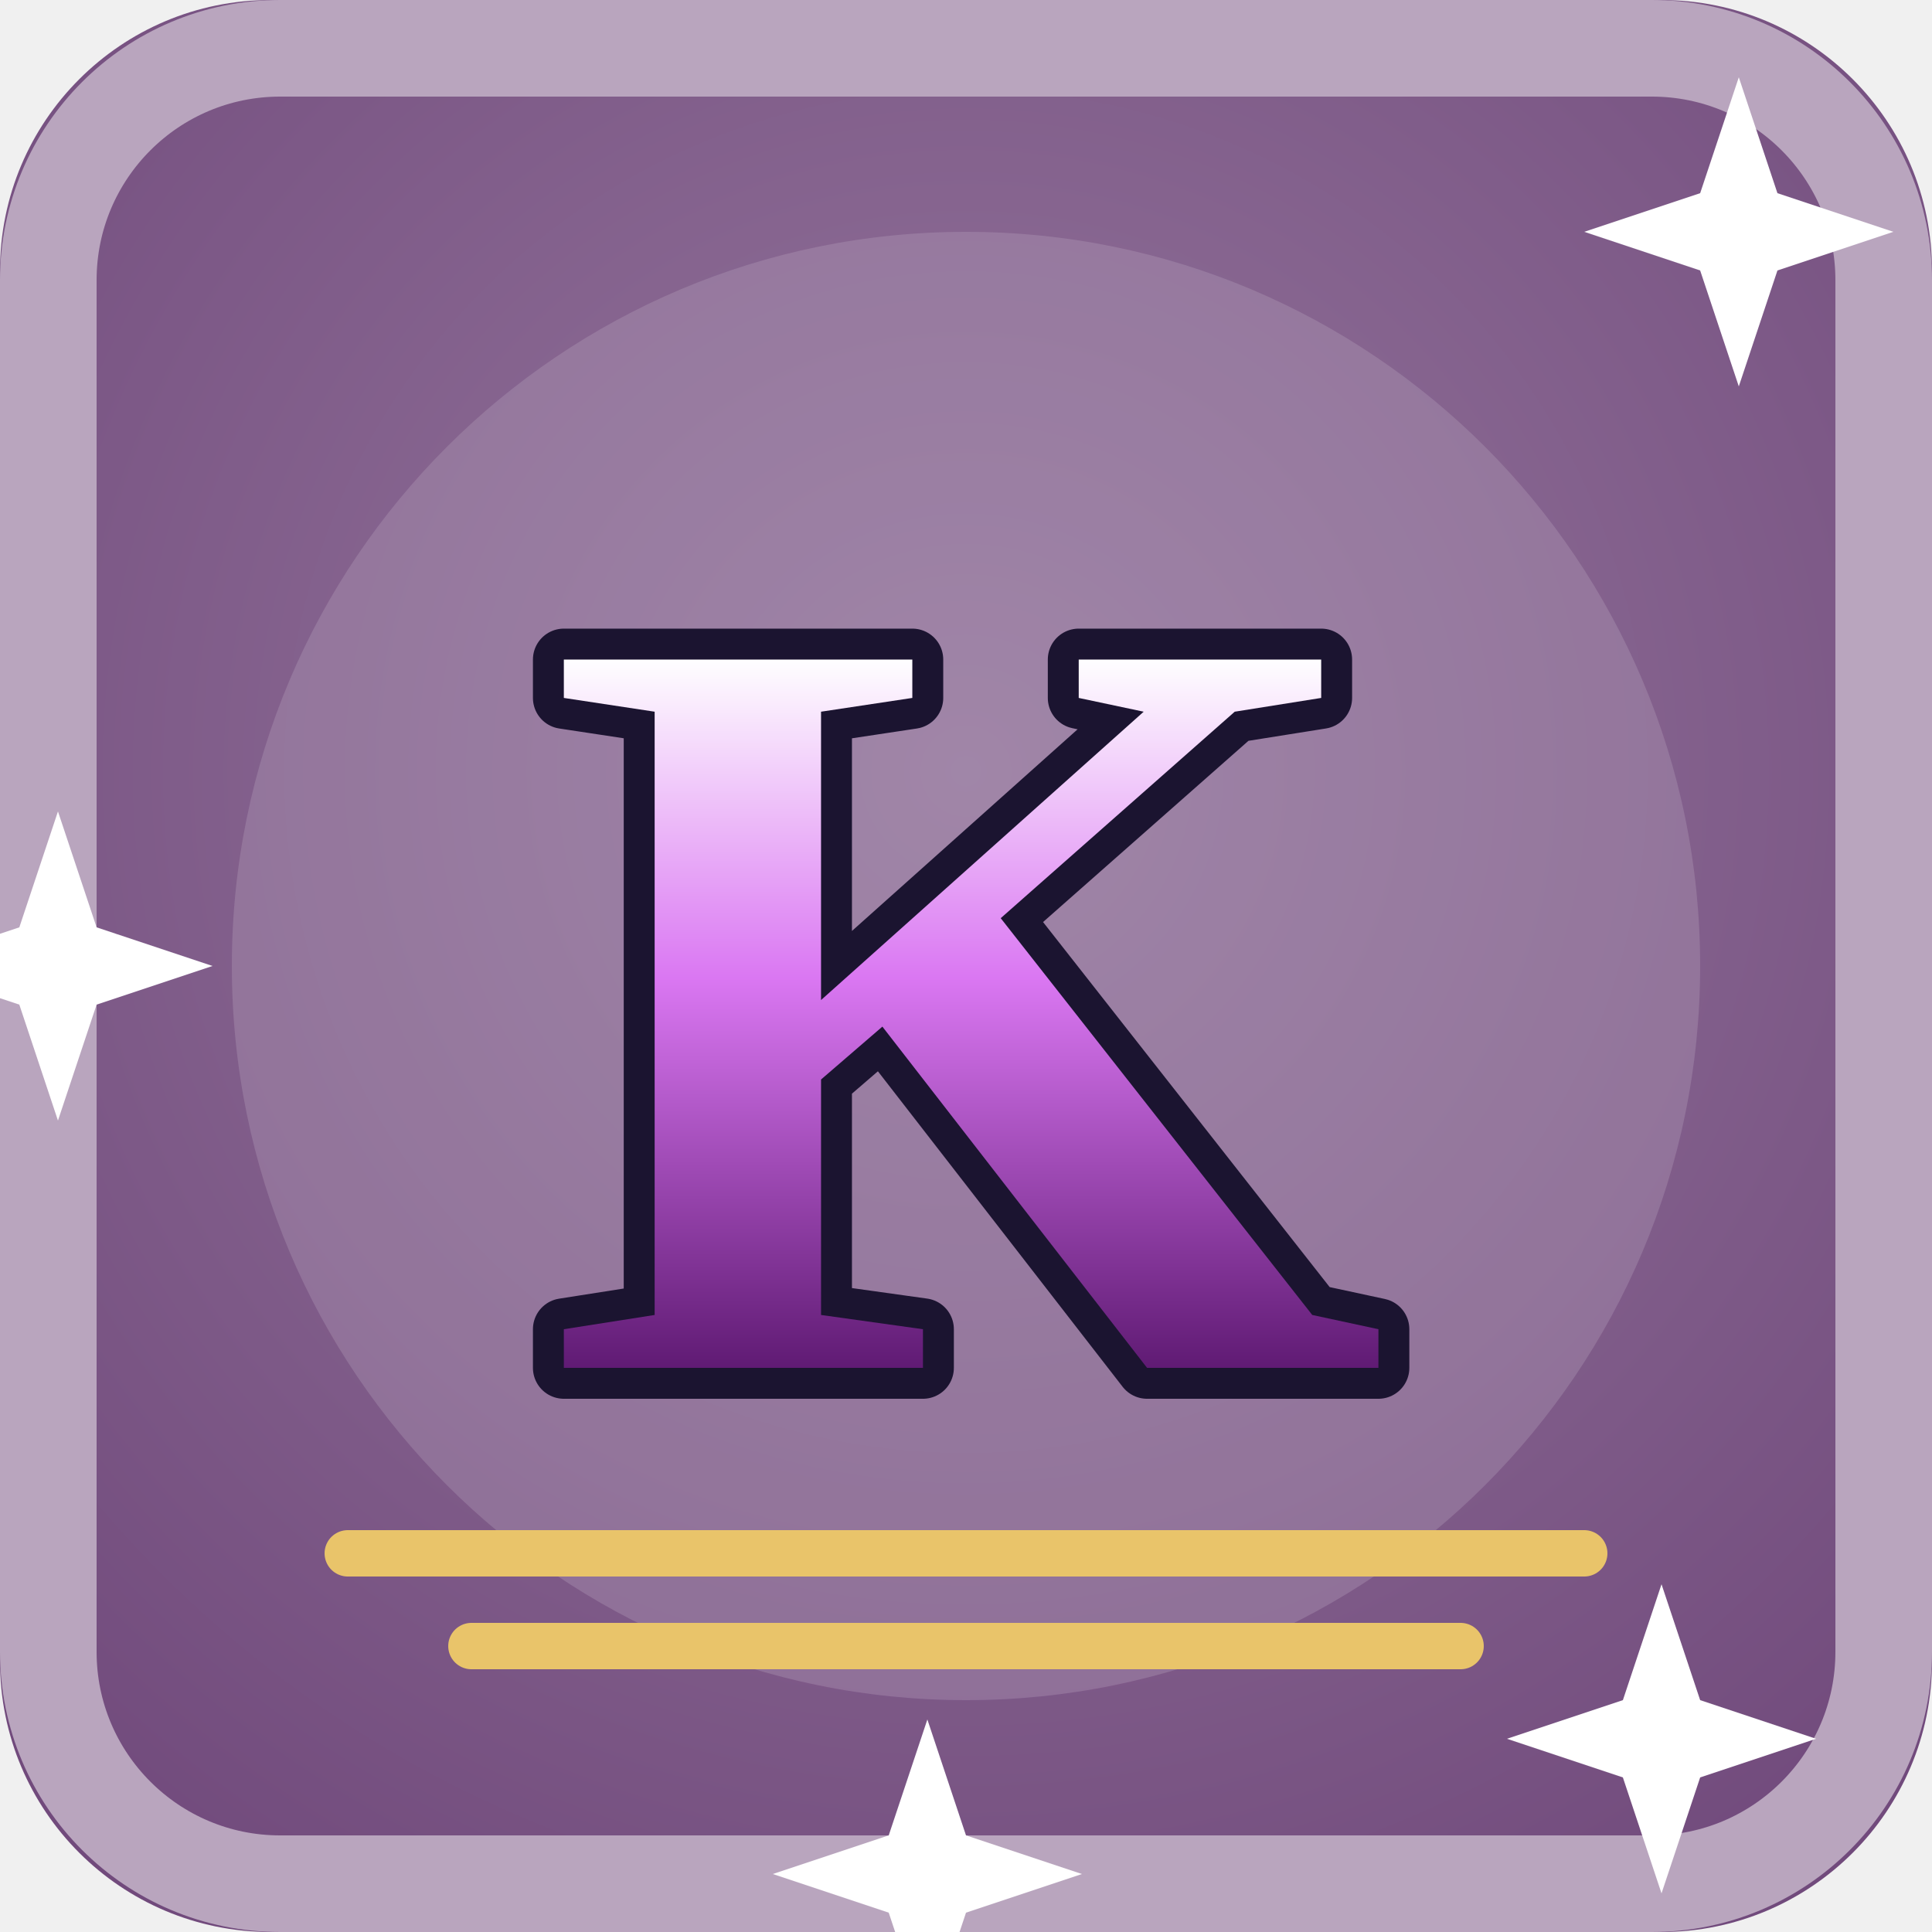
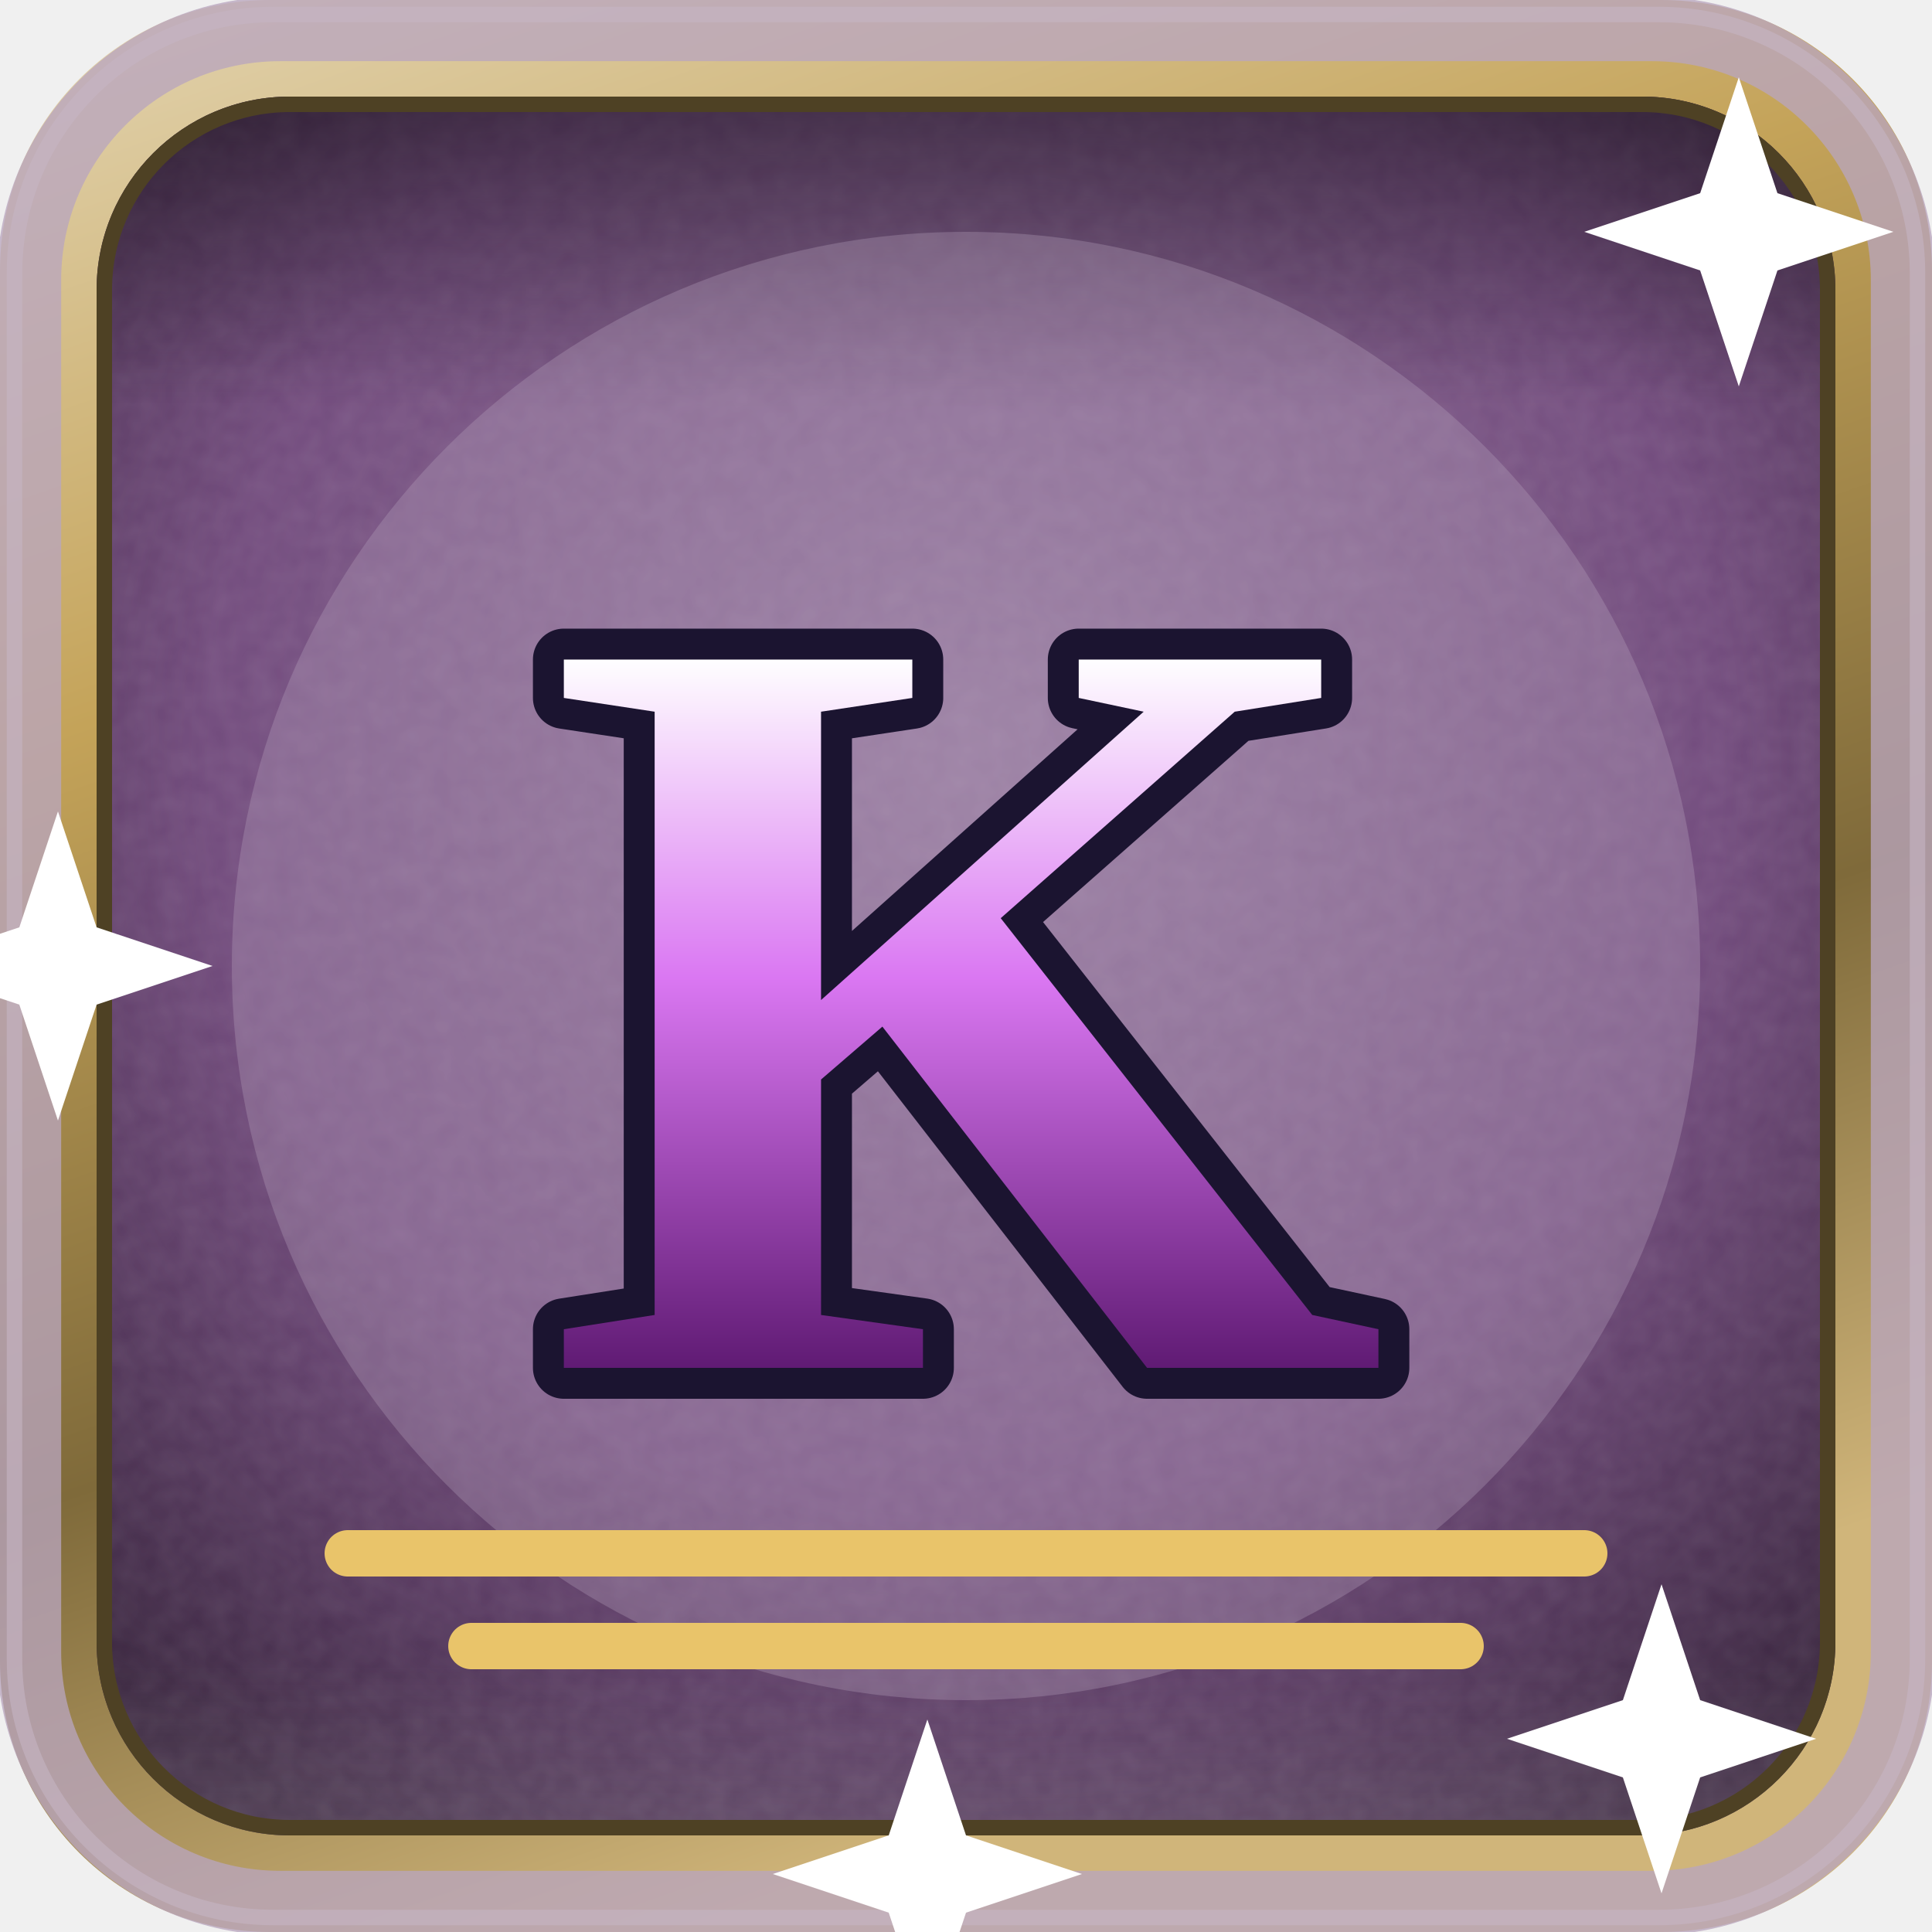
<svg xmlns="http://www.w3.org/2000/svg" width="320" height="320" viewBox="0 0 100 100">
  <defs>
-     <radialGradient id="t" cx="50%" cy="40%" r="70%">
-       <stop offset="0" stop-color="#95779d" />
-       <stop offset="1" stop-color="#714a7c" />
+     <linearGradient id="cornice" x1="0" y1="0" x2="0.35" y2="1">
+       <stop offset="0" stop-color="#e4d6b4" />
+       <stop offset="0.35" stop-color="#c4a359" />
+       <stop offset="0.7" stop-color="#7f6a3a" />
+       <stop offset="1" stop-color="#d0b57a" />
+     </linearGradient>
+     <radialGradient id="pannello" cx="50%" cy="38%" r="72%">
+       <stop offset="0" stop-color="#907299" />
+       <stop offset="0.6" stop-color="#714a7c" />
+       <stop offset="1" stop-color="#39253e" />
    </radialGradient>
+     <linearGradient id="ombra" x1="0" y1="0" x2="0" y2="1">
+       <stop offset="0" stop-color="#000" stop-opacity="0.45" />
+       <stop offset="0.18" stop-color="#000" stop-opacity="0" />
+       <stop offset="0.9" stop-color="#fff" stop-opacity="0" />
+       <stop offset="1" stop-color="#fff" stop-opacity="0.12" />
+     </linearGradient>
+     <filter id="grana" x="0" y="0" width="100%" height="100%">
+       <feTurbulence type="fractalNoise" baseFrequency="0.85" numOctaves="2" seed="2" />
+       <feColorMatrix values="0 0 0 0 1  0 0 0 0 1  0 0 0 0 1  0 0 0 0.09 0" />
+       <feComposite in2="SourceGraphic" operator="in" />
+     </filter>
  </defs>
-   <rect width="100" height="100" rx="14" fill="url(#t)" />
-   <rect x="2.5" y="2.5" width="95" height="95" rx="12" fill="none" stroke="#b9a5be" stroke-width="5" />
+   <rect width="100" height="100" rx="14" fill="url(#cornice)" />
+   <rect x="0.75" y="0.75" width="98.5" height="98.5" rx="13.4" fill="none" stroke="#f0e8d6" stroke-width="0.8" opacity="0.6" />
+   <rect x="5" y="5" width="90" height="90" rx="10" fill="url(#pannello)" />
+   <rect x="5" y="5" width="90" height="90" rx="10" fill="#fff" filter="url(#grana)" />
+   <rect x="5" y="5" width="90" height="90" rx="10" fill="url(#ombra)" />
+   <rect x="5.4" y="5.4" width="89.2" height="89.2" rx="9.6" fill="none" stroke="#4e4124" stroke-width="0.8" />
+   <rect x="1.5" y="1.5" width="97" height="97" rx="13" fill="none" stroke="#b9a5be" stroke-width="3.333" opacity="0.767" />
  <circle cx="50" cy="50" r="38" fill="#b9a5be" opacity="0.313" />
  <svg x="10" y="10" width="80" height="80" viewBox="0 0 100 100" preserveAspectRatio="xMidYMid meet">
    <defs>
      <linearGradient id="k-fill" x1="0" x2="0" y1="0" y2="1">
        <stop offset="0" stop-color="#ffffff" />
        <stop offset="0.45" stop-color="#da77f2" />
        <stop offset="1" stop-color="#5f1a73" />
      </linearGradient>
    </defs>
    <path d="M10 88 H90 M18 94 H82" stroke="#e9c46a" stroke-width="3" stroke-linecap="round" />
    <text x="50" y="76" text-anchor="middle" font-family="Georgia, 'Times New Roman', serif" font-weight="700" font-size="70" fill="url(#k-fill)" stroke="#1b1430" stroke-width="4" paint-order="stroke" stroke-linejoin="round">K</text>
  </svg>
  <path d="M90 4L92 10L98 12L92 14L90 20L88 14L82 12L88 10Z" fill="#ffffff" />
  <path d="M86 82L88 88L94 90L88 92L86 98L84 92L78 90L84 88Z" fill="#ffffff" />
  <path d="M3 42L5 48L11 50L5 52L3 58L1 52L-5 50L1 48Z" fill="#ffffff" />
  <path d="M48 89L50 95L56 97L50 99L48 105L46 99L40 97L46 95Z" fill="#ffffff" />
</svg>
